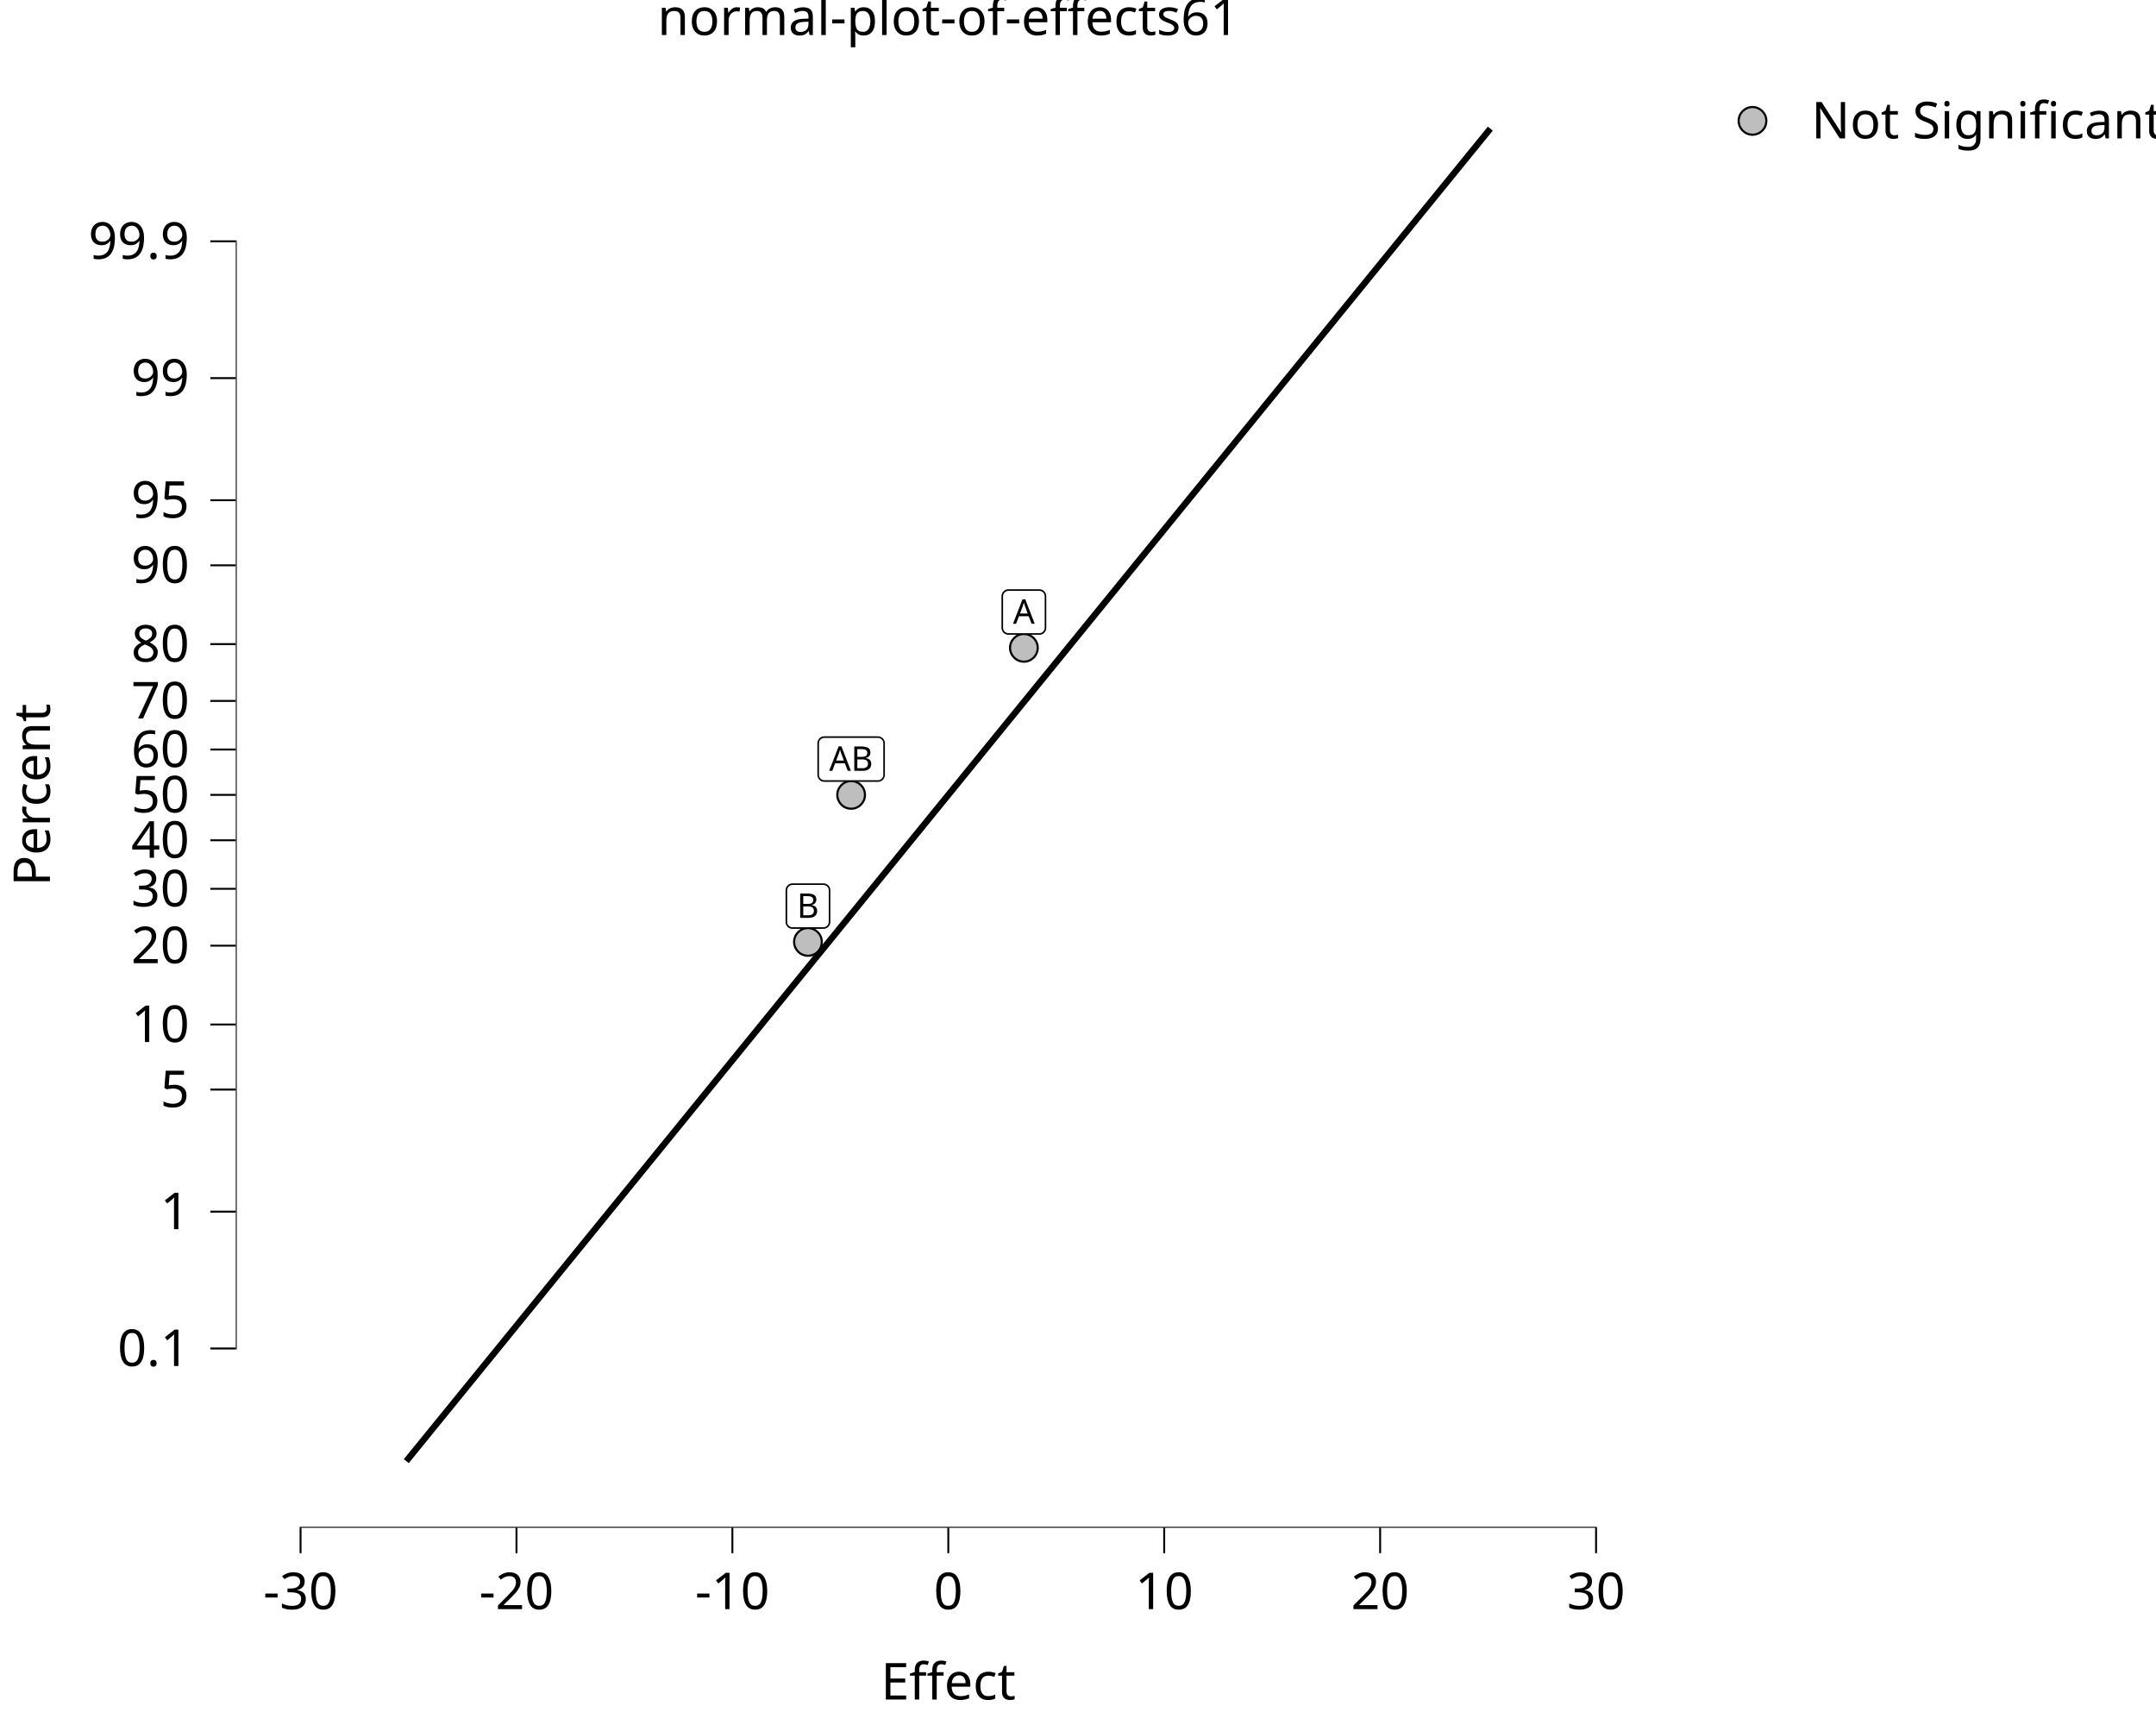
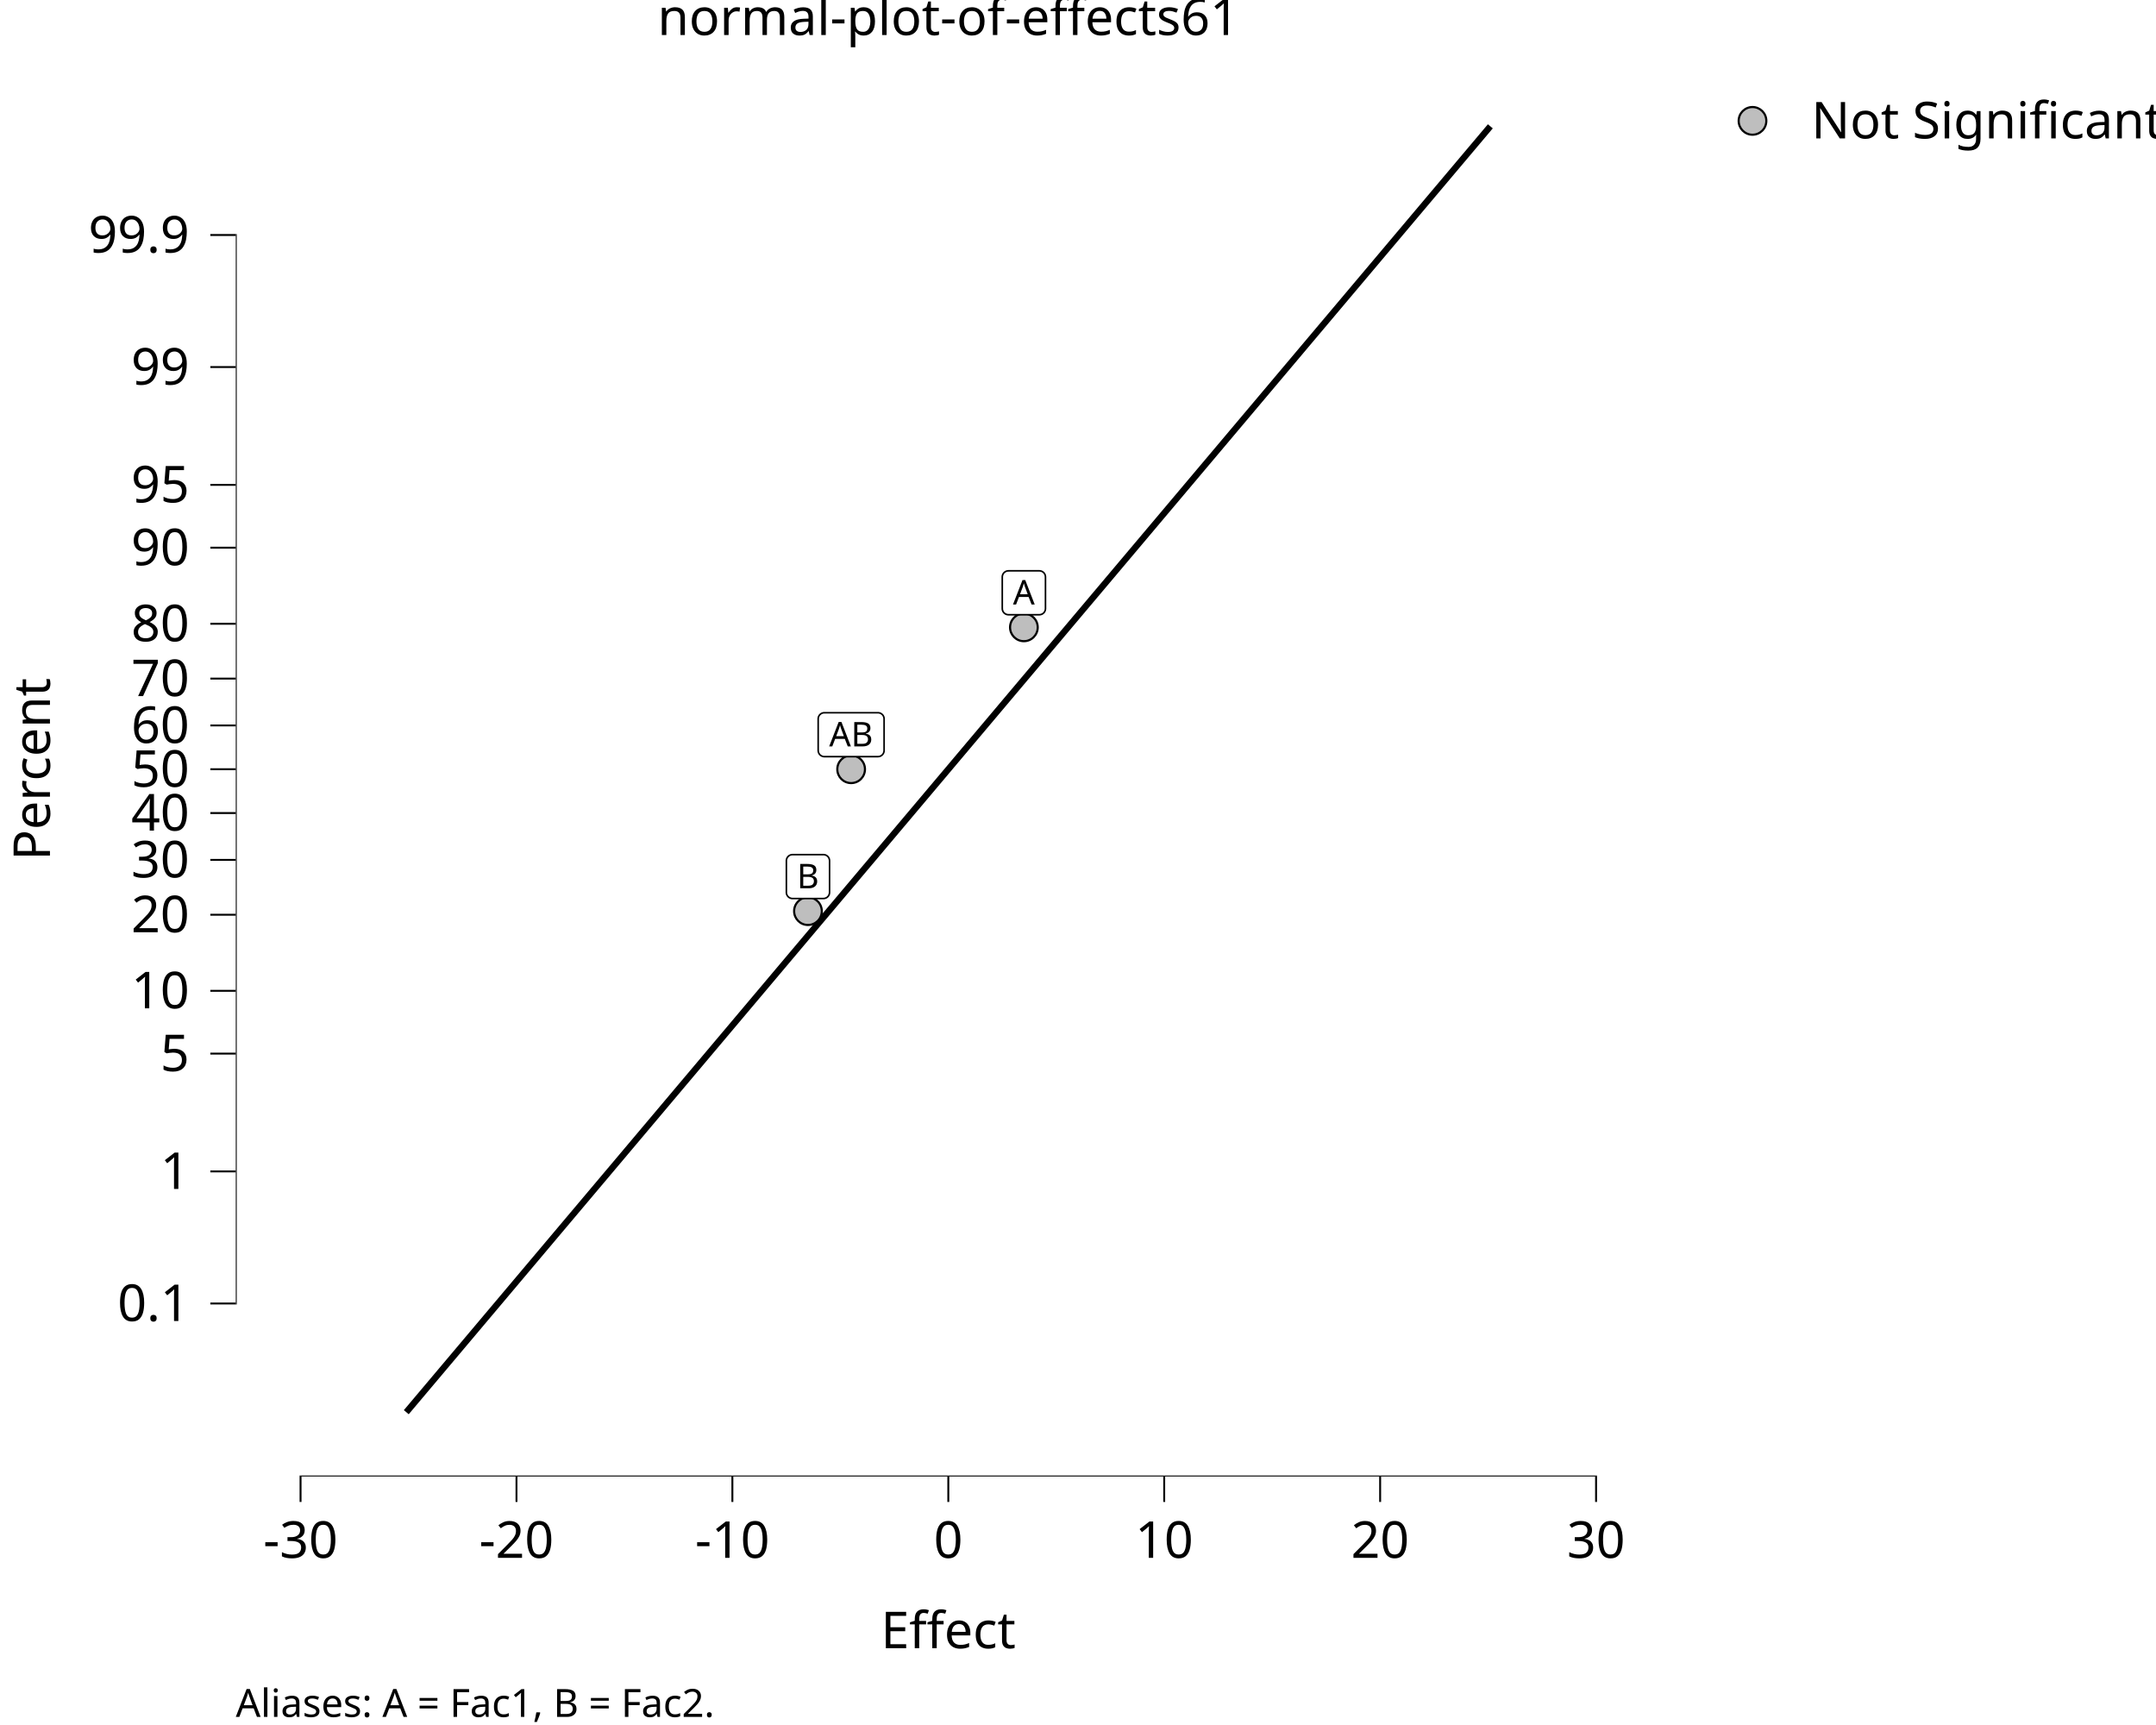
<svg xmlns="http://www.w3.org/2000/svg" class="svglite" data-engine-version="2.0" width="720.00pt" height="576.00pt" viewBox="0 0 720.00 576.00">
  <defs>
    <style type="text/css">
    .svglite line, .svglite polyline, .svglite polygon, .svglite path, .svglite rect, .svglite circle {
      fill: none;
      stroke: #000000;
      stroke-linecap: round;
      stroke-linejoin: round;
      stroke-miterlimit: 10.00;
    }
  </style>
  </defs>
  <rect width="100%" height="100%" style="stroke: none; fill: #FFFFFF;" />
  <defs>
    <clipPath id="cpMC4wMHw3MjAuMDB8MC4wMHw1NzYuMDA=">
      <rect x="0.00" y="0.00" width="720.00" height="576.00" />
    </clipPath>
  </defs>
  <g clip-path="url(#cpMC4wMHw3MjAuMDB8MC4wMHw1NzYuMDA=)">
    <rect x="0.00" y="0.00" width="720.00" height="576.00" style="stroke-width: 10.67; stroke: none;" />
  </g>
  <defs>
-     <clipPath id="cpNzguNzR8NTU0LjY0fDIwLjcxfDUxMC4xNA==">
-       <rect x="78.74" y="20.71" width="475.90" height="489.43" />
+     <clipPath id="cpNzguNzR8NTU0LjY0fDIwLjcxfDQ5My4wMQ==">
+       <rect x="78.74" y="20.71" width="475.90" height="472.31" />
    </clipPath>
  </defs>
-   <g clip-path="url(#cpNzguNzR8NTU0LjY0fDIwLjcxfDUxMC4xNA==)">
-     <rect x="78.74" y="20.71" width="475.90" height="489.43" style="stroke-width: 10.67; stroke: none;" />
-     <polyline points="135.68,487.89 497.70,42.95 " style="stroke-width: 2.13; stroke-linecap: butt;" />
-     <circle cx="341.93" cy="216.32" r="4.62" style="stroke-width: 0.71; fill: #BEBEBE;" />
-     <circle cx="269.82" cy="314.52" r="4.62" style="stroke-width: 0.71; fill: #BEBEBE;" />
-     <circle cx="284.24" cy="265.42" r="4.62" style="stroke-width: 0.71; fill: #BEBEBE;" />
-     <polygon points="336.76,211.69 347.09,211.69 347.00,211.69 347.33,211.68 347.66,211.61 347.97,211.49 348.25,211.33 348.51,211.12 348.73,210.87 348.90,210.59 349.03,210.29 349.11,209.97 349.14,209.64 349.14,209.64 349.14,199.08 349.14,199.08 349.11,198.75 349.03,198.43 348.90,198.13 348.73,197.85 348.51,197.60 348.25,197.39 347.97,197.23 347.66,197.11 347.33,197.05 347.09,197.03 336.76,197.03 337.01,197.05 336.68,197.03 336.35,197.07 336.04,197.16 335.74,197.30 335.47,197.49 335.23,197.72 335.03,197.98 334.88,198.28 334.77,198.59 334.72,198.91 334.71,199.08 334.71,209.64 334.72,209.48 334.72,209.81 334.77,210.13 334.88,210.45 335.03,210.74 335.23,211.00 335.47,211.23 335.74,211.42 336.04,211.56 336.35,211.65 336.68,211.69 " style="stroke-width: 0.53; fill: #FFFFFF;" />
-     <text x="341.93" y="208.28" text-anchor="middle" style="font-size: 11.38px; font-family: sans;" textLength="7.59px" lengthAdjust="spacingAndGlyphs">A</text>
-     <polygon points="264.66,309.89 274.98,309.89 274.90,309.89 275.23,309.87 275.55,309.81 275.86,309.69 276.15,309.53 276.40,309.32 276.62,309.07 276.80,308.79 276.92,308.49 277.00,308.17 277.03,307.84 277.03,307.84 277.03,297.28 277.03,297.28 277.00,296.95 276.92,296.63 276.80,296.33 276.62,296.05 276.40,295.80 276.15,295.59 275.86,295.43 275.55,295.31 275.23,295.24 274.98,295.23 264.66,295.23 264.90,295.24 264.57,295.23 264.25,295.27 263.93,295.36 263.63,295.50 263.36,295.69 263.12,295.92 262.93,296.18 262.77,296.47 262.67,296.79 262.61,297.11 262.61,297.28 262.61,307.84 262.61,307.68 262.61,308.01 262.67,308.33 262.77,308.64 262.93,308.94 263.12,309.20 263.36,309.43 263.63,309.62 263.93,309.76 264.25,309.85 264.57,309.89 " style="stroke-width: 0.53; fill: #FFFFFF;" />
-     <text x="269.82" y="306.48" text-anchor="middle" style="font-size: 11.38px; font-family: sans;" textLength="7.59px" lengthAdjust="spacingAndGlyphs">B</text>
-     <polygon points="275.28,260.79 293.20,260.79 293.12,260.79 293.45,260.78 293.77,260.71 294.08,260.59 294.36,260.43 294.62,260.22 294.84,259.97 295.01,259.69 295.14,259.39 295.22,259.07 295.25,258.74 295.25,258.74 295.25,248.18 295.25,248.18 295.22,247.85 295.14,247.53 295.01,247.23 294.84,246.95 294.62,246.70 294.36,246.49 294.08,246.33 293.77,246.21 293.45,246.14 293.20,246.13 275.28,246.13 275.53,246.14 275.20,246.13 274.87,246.17 274.55,246.26 274.26,246.40 273.99,246.59 273.75,246.82 273.55,247.08 273.40,247.38 273.29,247.69 273.24,248.01 273.23,248.18 273.23,258.74 273.24,258.58 273.24,258.91 273.29,259.23 273.40,259.54 273.55,259.84 273.75,260.10 273.99,260.33 274.26,260.52 274.55,260.66 274.87,260.75 275.20,260.79 " style="stroke-width: 0.53; fill: #FFFFFF;" />
-     <text x="284.24" y="257.38" text-anchor="middle" style="font-size: 11.38px; font-family: sans;" textLength="15.19px" lengthAdjust="spacingAndGlyphs">AB</text>
-     <line x1="100.05" y1="510.14" x2="533.32" y2="510.14" style="stroke-width: 0.64; stroke-linecap: butt;" />
-     <line x1="78.74" y1="450.60" x2="78.74" y2="80.25" style="stroke-width: 0.64; stroke-linecap: butt;" />
-     <rect x="78.74" y="20.71" width="475.90" height="489.43" style="stroke-width: 0.00; stroke: none;" />
+   <g clip-path="url(#cpNzguNzR8NTU0LjY0fDIwLjcxfDQ5My4wMQ==)">
+     <rect x="78.74" y="20.71" width="475.90" height="472.31" style="stroke-width: 10.67; stroke: none;" />
+     <polyline points="135.68,471.55 497.70,42.18 " style="stroke-width: 2.13; stroke-linecap: butt;" />
+     <circle cx="341.93" cy="209.48" r="4.62" style="stroke-width: 0.71; fill: #BEBEBE;" />
+     <circle cx="269.82" cy="304.24" r="4.62" style="stroke-width: 0.71; fill: #BEBEBE;" />
+     <circle cx="284.24" cy="256.86" r="4.62" style="stroke-width: 0.71; fill: #BEBEBE;" />
+     <polygon points="336.76,205.27 347.09,205.27 347.00,205.26 347.33,205.25 347.66,205.18 347.97,205.07 348.25,204.90 348.51,204.69 348.73,204.45 348.90,204.17 349.03,203.87 349.11,203.55 349.14,203.22 349.14,203.22 349.14,192.65 349.14,192.65 349.11,192.32 349.03,192.00 348.90,191.70 348.73,191.42 348.51,191.18 348.25,190.97 347.97,190.80 347.66,190.69 347.33,190.62 347.09,190.60 336.76,190.60 337.01,190.62 336.68,190.61 336.35,190.65 336.04,190.74 335.74,190.88 335.47,191.07 335.23,191.29 335.03,191.56 334.88,191.85 334.77,192.16 334.72,192.49 334.71,192.65 334.71,203.22 334.72,203.05 334.72,203.38 334.77,203.71 334.88,204.02 335.03,204.31 335.23,204.58 335.47,204.80 335.74,204.99 336.04,205.13 336.35,205.22 336.68,205.26 " style="stroke-width: 0.53; fill: #FFFFFF;" />
+     <text x="341.93" y="201.85" text-anchor="middle" style="font-size: 11.38px; font-family: sans;" textLength="7.59px" lengthAdjust="spacingAndGlyphs">A</text>
+     <polygon points="264.66,300.03 274.98,300.03 274.90,300.03 275.23,300.01 275.55,299.95 275.86,299.83 276.15,299.67 276.40,299.46 276.62,299.21 276.80,298.93 276.92,298.63 277.00,298.31 277.03,297.98 277.03,297.98 277.03,287.42 277.03,287.42 277.00,287.09 276.92,286.77 276.80,286.46 276.62,286.18 276.40,285.94 276.15,285.73 275.86,285.56 275.55,285.45 275.23,285.38 274.98,285.37 264.66,285.37 264.90,285.38 264.57,285.37 264.25,285.41 263.93,285.50 263.63,285.64 263.36,285.83 263.12,286.06 262.93,286.32 262.77,286.61 262.67,286.93 262.61,287.25 262.61,287.42 262.61,297.98 262.61,297.81 262.61,298.14 262.67,298.47 262.77,298.78 262.93,299.07 263.12,299.34 263.36,299.57 263.63,299.75 263.93,299.89 264.25,299.99 264.57,300.03 " style="stroke-width: 0.53; fill: #FFFFFF;" />
+     <text x="269.82" y="296.61" text-anchor="middle" style="font-size: 11.38px; font-family: sans;" textLength="7.59px" lengthAdjust="spacingAndGlyphs">B</text>
+     <polygon points="275.28,252.65 293.20,252.65 293.12,252.65 293.45,252.63 293.77,252.57 294.08,252.45 294.36,252.28 294.62,252.08 294.84,251.83 295.01,251.55 295.14,251.25 295.22,250.93 295.25,250.60 295.25,250.60 295.25,240.03 295.25,240.03 295.22,239.71 295.14,239.39 295.01,239.08 294.84,238.80 294.62,238.56 294.36,238.35 294.08,238.18 293.77,238.07 293.45,238.00 293.20,237.99 275.28,237.99 275.53,238.00 275.20,237.99 274.87,238.03 274.55,238.12 274.26,238.26 273.99,238.45 273.75,238.68 273.55,238.94 273.40,239.23 273.29,239.54 273.24,239.87 273.23,240.03 273.23,250.60 273.24,250.43 273.24,250.76 273.29,251.09 273.40,251.40 273.55,251.69 273.75,251.96 273.99,252.19 274.26,252.37 274.55,252.51 274.87,252.61 275.20,252.65 " style="stroke-width: 0.53; fill: #FFFFFF;" />
+     <text x="284.24" y="249.23" text-anchor="middle" style="font-size: 11.38px; font-family: sans;" textLength="15.19px" lengthAdjust="spacingAndGlyphs">AB</text>
+     <line x1="100.05" y1="493.01" x2="533.32" y2="493.01" style="stroke-width: 0.64; stroke-linecap: butt;" />
+     <line x1="78.74" y1="435.57" x2="78.74" y2="78.16" style="stroke-width: 0.64; stroke-linecap: butt;" />
+     <rect x="78.74" y="20.71" width="475.90" height="472.31" style="stroke-width: 0.00; stroke: none;" />
  </g>
  <g clip-path="url(#cpMC4wMHw3MjAuMDB8MC4wMHw1NzYuMDA=)">
-     <polyline points="78.74,510.14 78.74,20.71 " style="stroke-width: 0.00; stroke: none; stroke-linecap: butt;" />
-     <text x="63.26" y="456.13" text-anchor="end" style="font-size: 17.00px; font-family: sans;" textLength="23.63px" lengthAdjust="spacingAndGlyphs">0.1</text>
-     <text x="63.26" y="410.43" text-anchor="end" style="font-size: 17.00px; font-family: sans;" textLength="9.46px" lengthAdjust="spacingAndGlyphs">1</text>
-     <text x="63.26" y="369.67" text-anchor="end" style="font-size: 17.00px; font-family: sans;" textLength="9.46px" lengthAdjust="spacingAndGlyphs">5</text>
-     <text x="63.26" y="347.94" text-anchor="end" style="font-size: 17.00px; font-family: sans;" textLength="18.91px" lengthAdjust="spacingAndGlyphs">10</text>
-     <text x="63.26" y="321.62" text-anchor="end" style="font-size: 17.00px; font-family: sans;" textLength="18.91px" lengthAdjust="spacingAndGlyphs">20</text>
-     <text x="63.26" y="302.64" text-anchor="end" style="font-size: 17.00px; font-family: sans;" textLength="18.91px" lengthAdjust="spacingAndGlyphs">30</text>
-     <text x="63.26" y="286.43" text-anchor="end" style="font-size: 17.00px; font-family: sans;" textLength="18.91px" lengthAdjust="spacingAndGlyphs">40</text>
-     <text x="63.26" y="271.27" text-anchor="end" style="font-size: 17.00px; font-family: sans;" textLength="18.91px" lengthAdjust="spacingAndGlyphs">50</text>
-     <text x="63.26" y="256.12" text-anchor="end" style="font-size: 17.00px; font-family: sans;" textLength="18.91px" lengthAdjust="spacingAndGlyphs">60</text>
-     <text x="63.26" y="239.90" text-anchor="end" style="font-size: 17.00px; font-family: sans;" textLength="18.91px" lengthAdjust="spacingAndGlyphs">70</text>
-     <text x="63.26" y="220.93" text-anchor="end" style="font-size: 17.00px; font-family: sans;" textLength="18.91px" lengthAdjust="spacingAndGlyphs">80</text>
-     <text x="63.26" y="194.61" text-anchor="end" style="font-size: 17.00px; font-family: sans;" textLength="18.91px" lengthAdjust="spacingAndGlyphs">90</text>
-     <text x="63.26" y="172.88" text-anchor="end" style="font-size: 17.00px; font-family: sans;" textLength="18.91px" lengthAdjust="spacingAndGlyphs">95</text>
-     <text x="63.26" y="132.11" text-anchor="end" style="font-size: 17.00px; font-family: sans;" textLength="18.91px" lengthAdjust="spacingAndGlyphs">99</text>
-     <text x="63.26" y="86.42" text-anchor="end" style="font-size: 17.00px; font-family: sans;" textLength="33.09px" lengthAdjust="spacingAndGlyphs">99.9</text>
-     <polyline points="70.24,450.28 78.74,450.28 " style="stroke-width: 0.64; stroke-linecap: butt;" />
-     <polyline points="70.24,404.58 78.74,404.58 " style="stroke-width: 0.64; stroke-linecap: butt;" />
-     <polyline points="70.24,363.82 78.74,363.82 " style="stroke-width: 0.64; stroke-linecap: butt;" />
-     <polyline points="70.24,342.09 78.74,342.09 " style="stroke-width: 0.64; stroke-linecap: butt;" />
-     <polyline points="70.24,315.77 78.74,315.77 " style="stroke-width: 0.64; stroke-linecap: butt;" />
-     <polyline points="70.24,296.79 78.74,296.79 " style="stroke-width: 0.64; stroke-linecap: butt;" />
-     <polyline points="70.24,280.58 78.74,280.58 " style="stroke-width: 0.64; stroke-linecap: butt;" />
-     <polyline points="70.24,265.42 78.74,265.42 " style="stroke-width: 0.64; stroke-linecap: butt;" />
-     <polyline points="70.24,250.27 78.74,250.27 " style="stroke-width: 0.64; stroke-linecap: butt;" />
-     <polyline points="70.24,234.05 78.74,234.05 " style="stroke-width: 0.64; stroke-linecap: butt;" />
-     <polyline points="70.24,215.08 78.74,215.08 " style="stroke-width: 0.64; stroke-linecap: butt;" />
-     <polyline points="70.24,188.76 78.74,188.76 " style="stroke-width: 0.64; stroke-linecap: butt;" />
-     <polyline points="70.24,167.03 78.74,167.03 " style="stroke-width: 0.64; stroke-linecap: butt;" />
-     <polyline points="70.24,126.26 78.74,126.26 " style="stroke-width: 0.64; stroke-linecap: butt;" />
-     <polyline points="70.24,80.57 78.74,80.57 " style="stroke-width: 0.64; stroke-linecap: butt;" />
-     <polyline points="78.74,510.14 554.64,510.14 " style="stroke-width: 0.00; stroke: none; stroke-linecap: butt;" />
-     <polyline points="100.37,518.64 100.37,510.14 " style="stroke-width: 0.64; stroke-linecap: butt;" />
-     <polyline points="172.48,518.64 172.48,510.14 " style="stroke-width: 0.64; stroke-linecap: butt;" />
-     <polyline points="244.58,518.64 244.58,510.14 " style="stroke-width: 0.64; stroke-linecap: butt;" />
-     <polyline points="316.69,518.64 316.69,510.14 " style="stroke-width: 0.64; stroke-linecap: butt;" />
-     <polyline points="388.79,518.64 388.79,510.14 " style="stroke-width: 0.64; stroke-linecap: butt;" />
-     <polyline points="460.90,518.64 460.90,510.14 " style="stroke-width: 0.64; stroke-linecap: butt;" />
-     <polyline points="533.01,518.64 533.01,510.14 " style="stroke-width: 0.64; stroke-linecap: butt;" />
-     <text x="100.37" y="537.32" text-anchor="middle" style="font-size: 17.00px; font-family: sans;" textLength="24.57px" lengthAdjust="spacingAndGlyphs">-30</text>
-     <text x="172.48" y="537.32" text-anchor="middle" style="font-size: 17.00px; font-family: sans;" textLength="24.57px" lengthAdjust="spacingAndGlyphs">-20</text>
-     <text x="244.58" y="537.32" text-anchor="middle" style="font-size: 17.00px; font-family: sans;" textLength="24.57px" lengthAdjust="spacingAndGlyphs">-10</text>
-     <text x="316.69" y="537.32" text-anchor="middle" style="font-size: 17.00px; font-family: sans;" textLength="9.46px" lengthAdjust="spacingAndGlyphs">0</text>
-     <text x="388.79" y="537.32" text-anchor="middle" style="font-size: 17.00px; font-family: sans;" textLength="18.91px" lengthAdjust="spacingAndGlyphs">10</text>
-     <text x="460.90" y="537.32" text-anchor="middle" style="font-size: 17.00px; font-family: sans;" textLength="18.91px" lengthAdjust="spacingAndGlyphs">20</text>
-     <text x="533.01" y="537.32" text-anchor="middle" style="font-size: 17.00px; font-family: sans;" textLength="18.91px" lengthAdjust="spacingAndGlyphs">30</text>
-     <text x="316.69" y="567.49" text-anchor="middle" style="font-size: 17.00px; font-family: sans;" textLength="43.47px" lengthAdjust="spacingAndGlyphs">Effect</text>
-     <text transform="translate(16.68,265.42) rotate(-90)" text-anchor="middle" style="font-size: 17.00px; font-family: sans;" textLength="58.60px" lengthAdjust="spacingAndGlyphs">Percent</text>
+     <polyline points="78.74,493.01 78.74,20.71 " style="stroke-width: 0.00; stroke: none; stroke-linecap: butt;" />
+     <text x="63.26" y="441.10" text-anchor="end" style="font-size: 17.00px; font-family: sans;" textLength="23.63px" lengthAdjust="spacingAndGlyphs">0.1</text>
+     <text x="63.26" y="397.00" text-anchor="end" style="font-size: 17.00px; font-family: sans;" textLength="9.46px" lengthAdjust="spacingAndGlyphs">1</text>
+     <text x="63.26" y="357.66" text-anchor="end" style="font-size: 17.00px; font-family: sans;" textLength="9.46px" lengthAdjust="spacingAndGlyphs">5</text>
+     <text x="63.26" y="336.69" text-anchor="end" style="font-size: 17.00px; font-family: sans;" textLength="18.91px" lengthAdjust="spacingAndGlyphs">10</text>
+     <text x="63.26" y="311.29" text-anchor="end" style="font-size: 17.00px; font-family: sans;" textLength="18.91px" lengthAdjust="spacingAndGlyphs">20</text>
+     <text x="63.26" y="292.98" text-anchor="end" style="font-size: 17.00px; font-family: sans;" textLength="18.91px" lengthAdjust="spacingAndGlyphs">30</text>
+     <text x="63.26" y="277.34" text-anchor="end" style="font-size: 17.00px; font-family: sans;" textLength="18.91px" lengthAdjust="spacingAndGlyphs">40</text>
+     <text x="63.26" y="262.71" text-anchor="end" style="font-size: 17.00px; font-family: sans;" textLength="18.91px" lengthAdjust="spacingAndGlyphs">50</text>
+     <text x="63.26" y="248.09" text-anchor="end" style="font-size: 17.00px; font-family: sans;" textLength="18.91px" lengthAdjust="spacingAndGlyphs">60</text>
+     <text x="63.26" y="232.44" text-anchor="end" style="font-size: 17.00px; font-family: sans;" textLength="18.91px" lengthAdjust="spacingAndGlyphs">70</text>
+     <text x="63.26" y="214.13" text-anchor="end" style="font-size: 17.00px; font-family: sans;" textLength="18.91px" lengthAdjust="spacingAndGlyphs">80</text>
+     <text x="63.26" y="188.73" text-anchor="end" style="font-size: 17.00px; font-family: sans;" textLength="18.91px" lengthAdjust="spacingAndGlyphs">90</text>
+     <text x="63.26" y="167.76" text-anchor="end" style="font-size: 17.00px; font-family: sans;" textLength="18.91px" lengthAdjust="spacingAndGlyphs">95</text>
+     <text x="63.26" y="128.42" text-anchor="end" style="font-size: 17.00px; font-family: sans;" textLength="18.91px" lengthAdjust="spacingAndGlyphs">99</text>
+     <text x="63.26" y="84.32" text-anchor="end" style="font-size: 17.00px; font-family: sans;" textLength="33.09px" lengthAdjust="spacingAndGlyphs">99.9</text>
+     <polyline points="70.24,435.25 78.74,435.25 " style="stroke-width: 0.64; stroke-linecap: butt;" />
+     <polyline points="70.24,391.15 78.74,391.15 " style="stroke-width: 0.64; stroke-linecap: butt;" />
+     <polyline points="70.24,351.81 78.74,351.81 " style="stroke-width: 0.64; stroke-linecap: butt;" />
+     <polyline points="70.24,330.84 78.74,330.84 " style="stroke-width: 0.64; stroke-linecap: butt;" />
+     <polyline points="70.24,305.45 78.74,305.45 " style="stroke-width: 0.64; stroke-linecap: butt;" />
+     <polyline points="70.24,287.13 78.74,287.13 " style="stroke-width: 0.64; stroke-linecap: butt;" />
+     <polyline points="70.24,271.49 78.74,271.49 " style="stroke-width: 0.64; stroke-linecap: butt;" />
+     <polyline points="70.24,256.86 78.74,256.86 " style="stroke-width: 0.64; stroke-linecap: butt;" />
+     <polyline points="70.24,242.24 78.74,242.24 " style="stroke-width: 0.64; stroke-linecap: butt;" />
+     <polyline points="70.24,226.59 78.74,226.59 " style="stroke-width: 0.64; stroke-linecap: butt;" />
+     <polyline points="70.24,208.28 78.74,208.28 " style="stroke-width: 0.64; stroke-linecap: butt;" />
+     <polyline points="70.24,182.88 78.74,182.88 " style="stroke-width: 0.64; stroke-linecap: butt;" />
+     <polyline points="70.24,161.91 78.74,161.91 " style="stroke-width: 0.64; stroke-linecap: butt;" />
+     <polyline points="70.24,122.57 78.74,122.57 " style="stroke-width: 0.64; stroke-linecap: butt;" />
+     <polyline points="70.24,78.47 78.74,78.47 " style="stroke-width: 0.64; stroke-linecap: butt;" />
+     <polyline points="78.74,493.01 554.64,493.01 " style="stroke-width: 0.00; stroke: none; stroke-linecap: butt;" />
+     <polyline points="100.37,501.52 100.37,493.01 " style="stroke-width: 0.64; stroke-linecap: butt;" />
+     <polyline points="172.48,501.52 172.48,493.01 " style="stroke-width: 0.64; stroke-linecap: butt;" />
+     <polyline points="244.58,501.52 244.58,493.01 " style="stroke-width: 0.64; stroke-linecap: butt;" />
+     <polyline points="316.69,501.52 316.69,493.01 " style="stroke-width: 0.64; stroke-linecap: butt;" />
+     <polyline points="388.79,501.52 388.79,493.01 " style="stroke-width: 0.64; stroke-linecap: butt;" />
+     <polyline points="460.90,501.52 460.90,493.01 " style="stroke-width: 0.64; stroke-linecap: butt;" />
+     <polyline points="533.01,501.52 533.01,493.01 " style="stroke-width: 0.64; stroke-linecap: butt;" />
+     <text x="100.37" y="520.19" text-anchor="middle" style="font-size: 17.00px; font-family: sans;" textLength="24.57px" lengthAdjust="spacingAndGlyphs">-30</text>
+     <text x="172.48" y="520.19" text-anchor="middle" style="font-size: 17.00px; font-family: sans;" textLength="24.57px" lengthAdjust="spacingAndGlyphs">-20</text>
+     <text x="244.58" y="520.19" text-anchor="middle" style="font-size: 17.00px; font-family: sans;" textLength="24.57px" lengthAdjust="spacingAndGlyphs">-10</text>
+     <text x="316.69" y="520.19" text-anchor="middle" style="font-size: 17.00px; font-family: sans;" textLength="9.46px" lengthAdjust="spacingAndGlyphs">0</text>
+     <text x="388.79" y="520.19" text-anchor="middle" style="font-size: 17.00px; font-family: sans;" textLength="18.91px" lengthAdjust="spacingAndGlyphs">10</text>
+     <text x="460.90" y="520.19" text-anchor="middle" style="font-size: 17.00px; font-family: sans;" textLength="18.91px" lengthAdjust="spacingAndGlyphs">20</text>
+     <text x="533.01" y="520.19" text-anchor="middle" style="font-size: 17.00px; font-family: sans;" textLength="18.91px" lengthAdjust="spacingAndGlyphs">30</text>
+     <text x="316.69" y="550.36" text-anchor="middle" style="font-size: 17.00px; font-family: sans;" textLength="43.47px" lengthAdjust="spacingAndGlyphs">Effect</text>
+     <text transform="translate(16.68,256.86) rotate(-90)" text-anchor="middle" style="font-size: 17.00px; font-family: sans;" textLength="58.60px" lengthAdjust="spacingAndGlyphs">Percent</text>
    <rect x="565.60" y="20.71" width="154.40" height="39.31" style="stroke-width: 0.75; stroke: none;" />
    <rect x="565.60" y="20.71" width="154.40" height="39.31" style="stroke-width: 10.67; stroke: none;" />
    <rect x="571.08" y="26.19" width="28.35" height="28.35" style="stroke-width: 10.67; stroke: none;" />
    <circle cx="585.25" cy="40.36" r="4.62" style="stroke-width: 0.71; fill: #BEBEBE;" />
    <text x="604.90" y="46.21" style="font-size: 17.00px; font-family: sans;" textLength="109.62px" lengthAdjust="spacingAndGlyphs">Not Significant</text>
    <text x="316.69" y="11.70" text-anchor="middle" style="font-size: 17.00px; font-family: sans;" textLength="179.54px" lengthAdjust="spacingAndGlyphs">normal-plot-of-effects61</text>
+     <text x="78.74" y="573.30" style="font-size: 13.00px; font-family: sans;" textLength="164.77px" lengthAdjust="spacingAndGlyphs">Aliases: A = Fac1, B = Fac2.</text>
  </g>
</svg>
